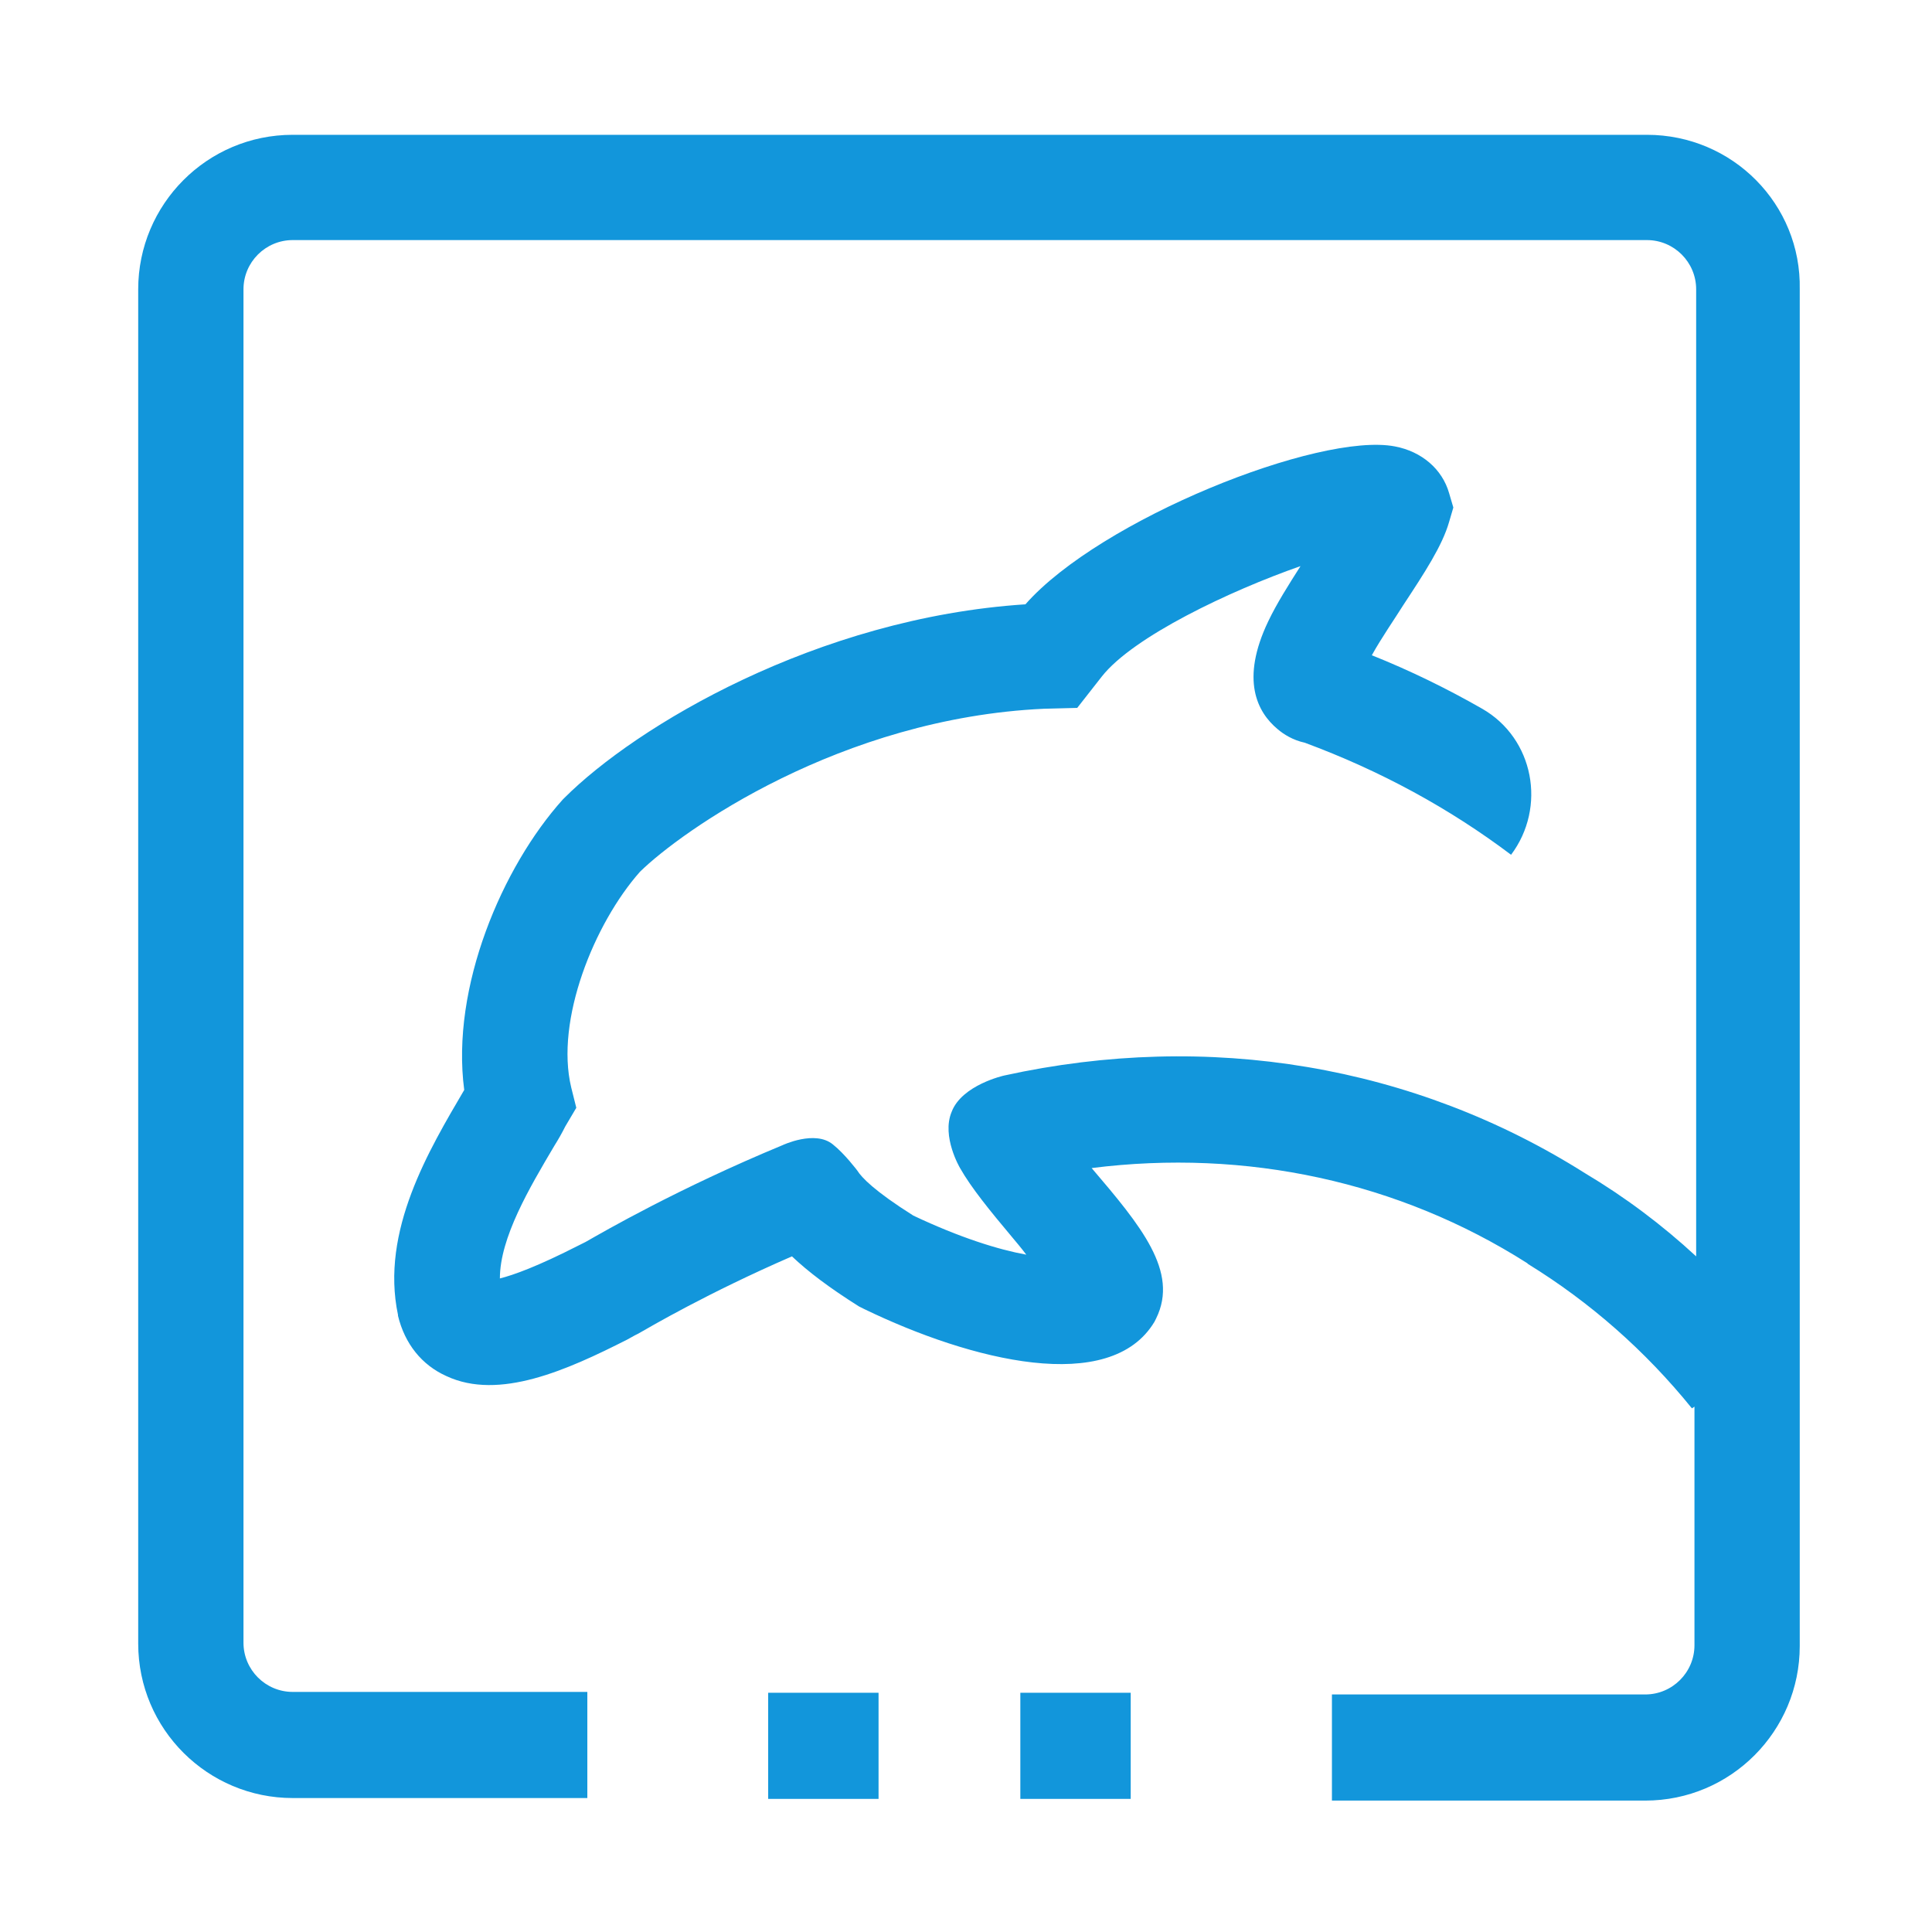
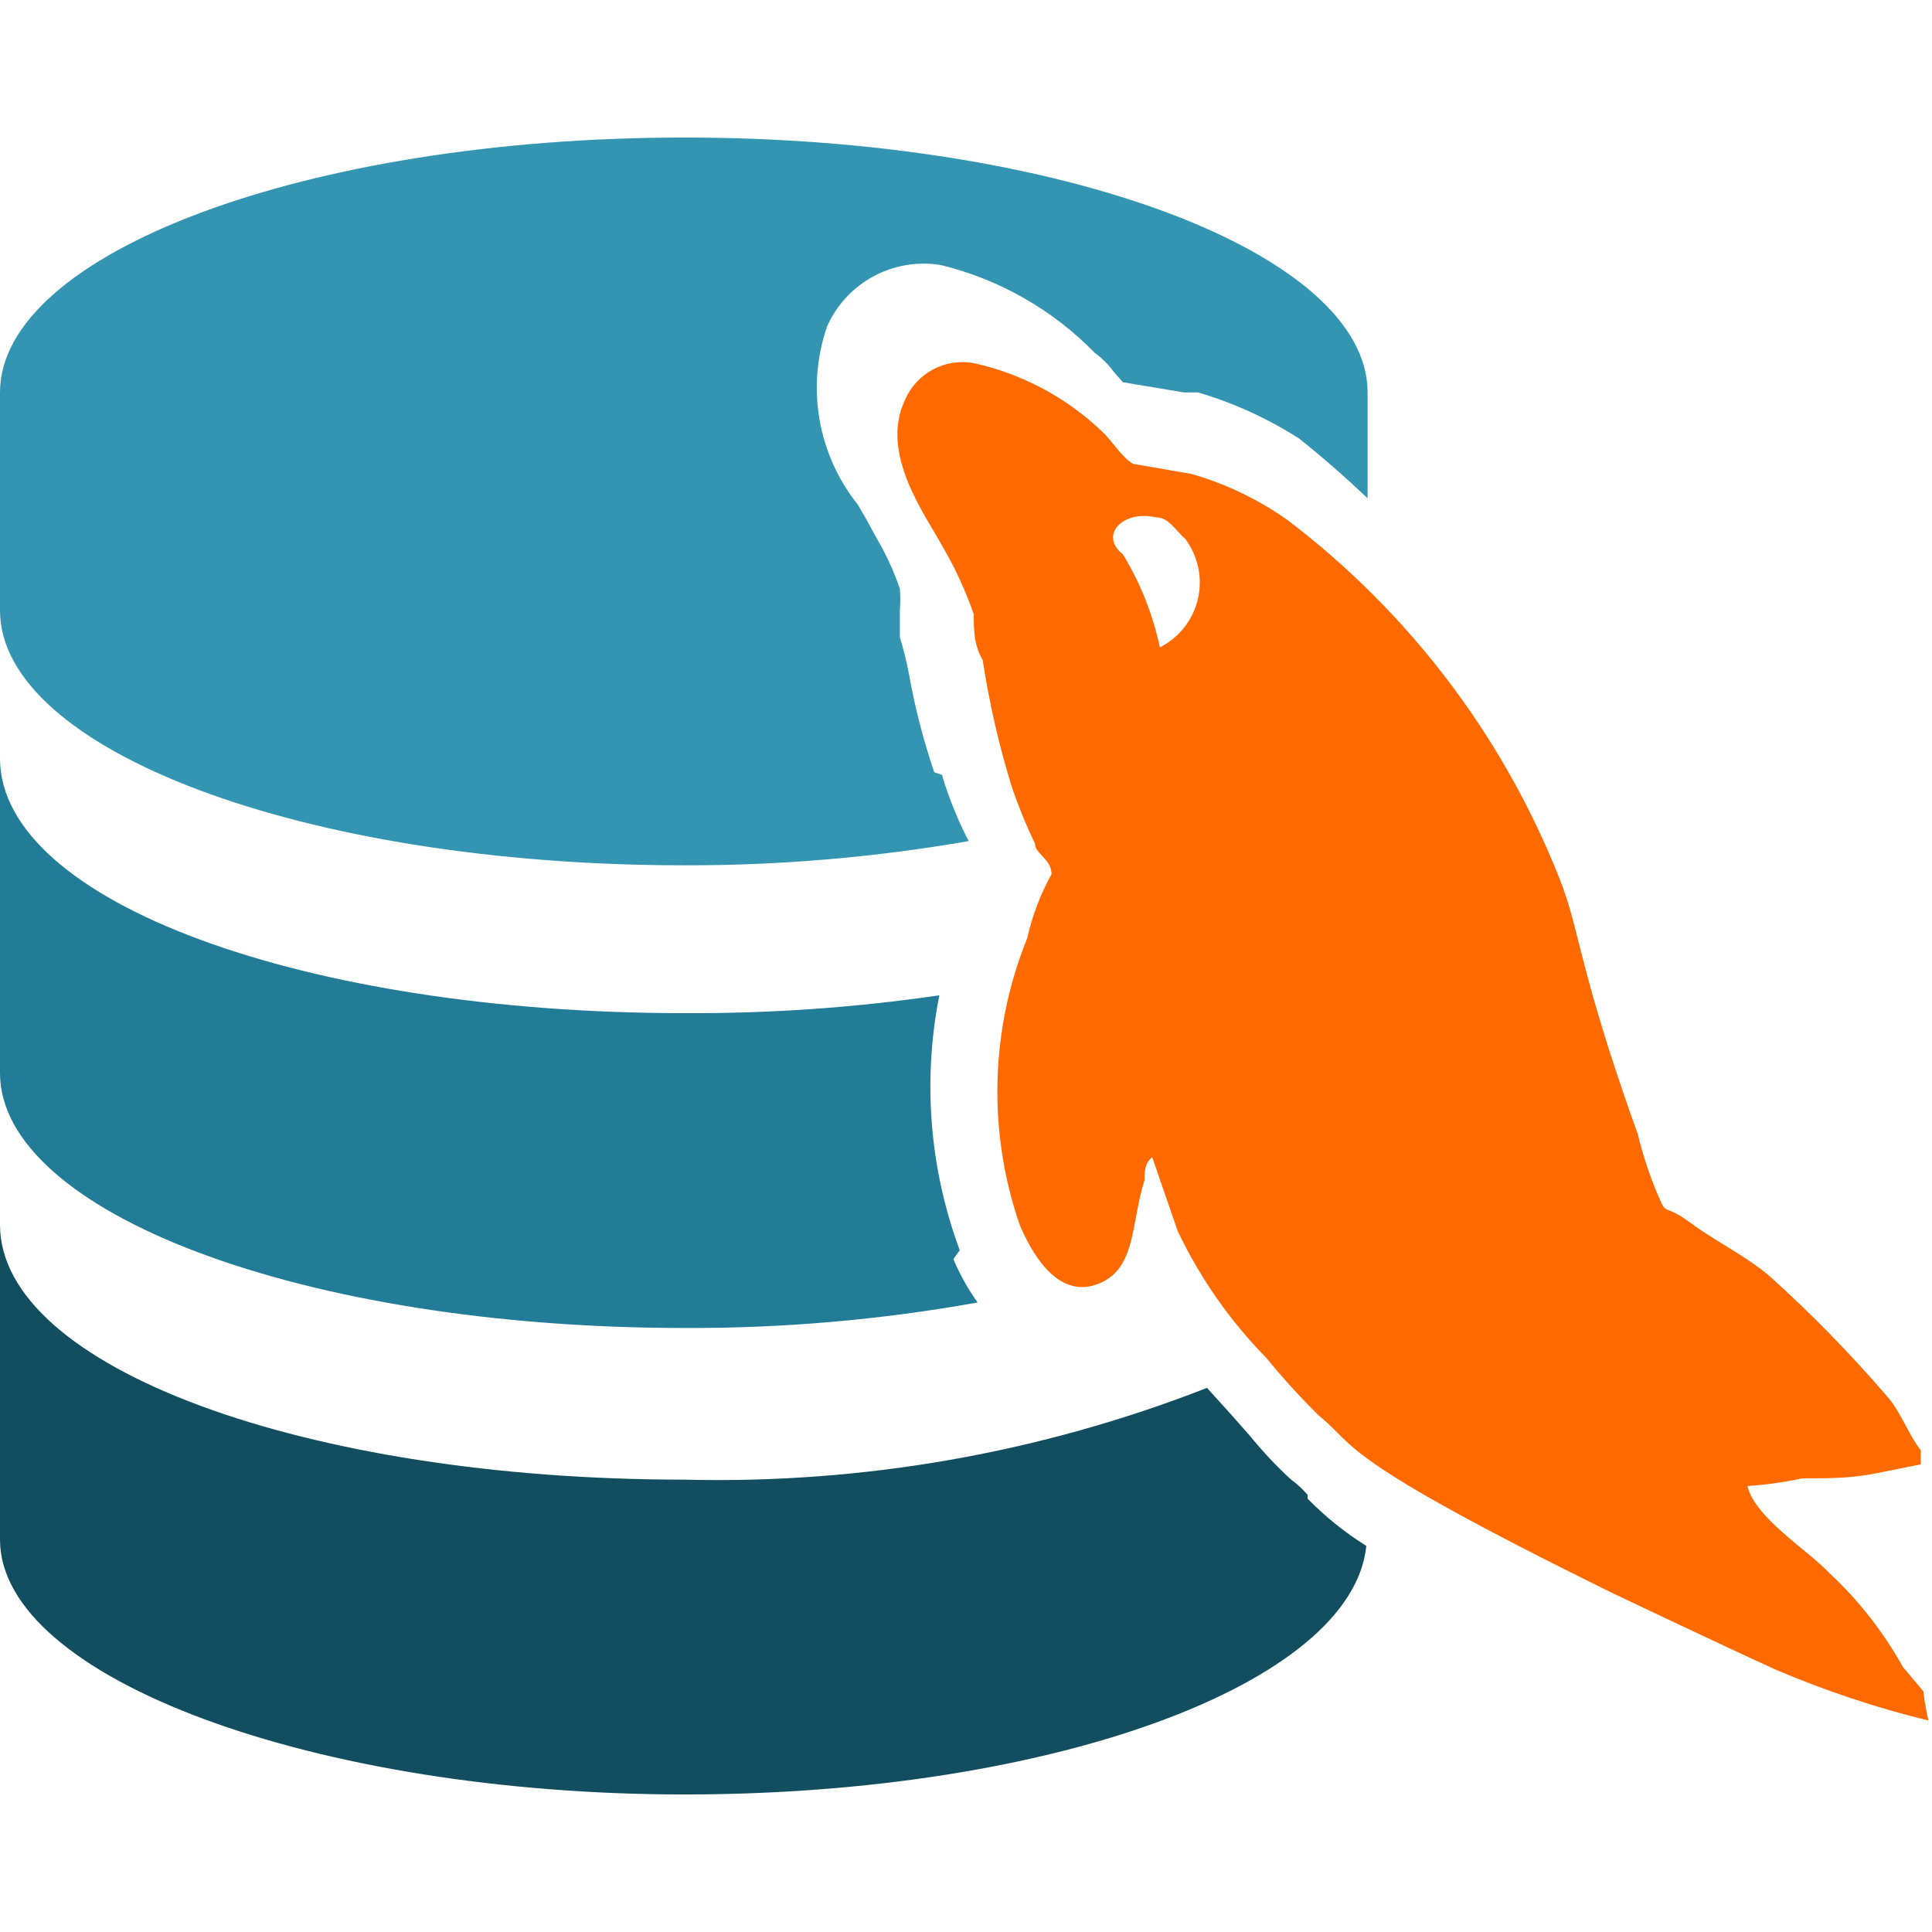
- <svg xmlns="http://www.w3.org/2000/svg" t="1703038847772" class="icon" viewBox="0 0 1024 1024" version="1.1" p-id="65541" width="16" height="16">
-   <path d="M872.9 71.45H155.15c-45.45 0-81.9 36.9-81.9 81.9v717.75c0 45.45 36.9 81.9 81.9 81.9h156.15v-56.25H155.15c-14.4 0-26.1-11.7-26.1-26.1V153.35c0-14.4 11.7-26.1 26.1-26.1h717.75c14.4 0 26.1 11.7 26.1 26.1v512.55c-18-16.65-37.8-31.5-58.95-44.1-90.45-57.15-199.35-75.6-307.8-51.75 0 0-22.5 4.95-27.9 19.35-5.4 13.05 4.5 29.7 4.5 29.7 5.85 10.35 15.75 22.5 27.45 36.45 2.25 2.7 4.95 5.85 7.65 9.45-14.85-2.7-35.1-9-59.85-20.7-20.7-13.05-27.45-20.25-29.7-23.85 0 0-6.75-9-13.05-13.95-9.45-7.65-26.55 0.45-26.55 0.45-55.35 22.95-94.95 45.9-104.4 51.3l-3.6 1.8c-22.05 11.25-34.65 15.75-41.85 17.55 0-21.6 15.75-48.15 28.8-70.2 2.25-3.6 4.05-6.75 5.85-10.35l5.85-9.9-2.7-10.8c-8.55-35.55 12.15-86.85 36.45-114.3 22.05-21.6 106.2-81.45 214.2-86.4l17.55-0.45 13.05-16.65c16.65-21.15 67.95-45.45 105.3-58.5-6.3 9.9-12.6 19.8-17.1 29.25-14.85 31.05-5.85 48.15 4.95 57.15 3.15 2.7 8.1 5.85 14.4 7.2 40.05 14.85 76.5 34.65 109.35 59.4 18.9-25.2 12.15-61.65-15.3-77.4-18.9-10.8-38.25-20.25-58.5-28.35 4.95-9 12.15-19.35 16.65-26.55 11.25-17.1 20.7-31.5 24.3-44.1l2.25-7.65-2.25-7.65c-3.6-12.6-14.4-22.05-28.8-24.75-40.05-7.65-156.15 38.7-195.75 83.7C432.8 327.5 336.95 385.1 299.15 422.9l-0.9 0.9c-31.95 35.55-59.4 99.45-52.2 153.9-18.45 31.5-44.55 74.7-35.1 119.25v0.45c3.6 14.85 12.6 26.1 25.65 31.95 27.9 13.05 63.9-3.15 95.85-19.35l4.05-2.25 1.8-0.9c6.3-3.6 36.9-21.6 81.45-40.95 8.55 8.1 19.8 16.65 35.55 26.55l2.7 1.35c56.7 27.45 130.5 45.9 153.9 6.75l0.9-1.8c12.15-24.75-8.1-49.05-34.2-79.65 81.9-10.35 162.9 7.2 230.85 50.4l0.45 0.45c32.85 20.25 62.1 45.9 86.85 76.5l1.35-0.9V872c0 14.4-11.7 26.1-26.1 26.1h-166.05v56.25H872c45.45 0 81.9-36.9 81.9-81.9V153.35c0.9-45-35.55-81.9-81-81.9z" p-id="65542" fill="#1296db" />
-   <path d="M407.15 897.2h58.5v56.25h-58.5zM540.8 897.2h58.5v56.25h-58.5z" p-id="65543" fill="#1296db" />
+ <svg xmlns="http://www.w3.org/2000/svg" class="icon" viewBox="0 0 1194 1024" version="1.1" width="200" height="200">
+   <path d="M808.172 841.255a196.923 196.923 0 0 0 36.234 29.145C835.742 955.471 650.634 1024 422.991 1024S0 952.32 0 866.462V671.902c0 88.222 189.046 157.538 422.991 157.538a830.228 830.228 0 0 0 322.954-56.714l14.966 16.542 11.815 13.391a256.788 256.788 0 0 0 25.206 26.782 60.652 60.652 0 0 1 10.24 9.452z" fill="#124E60" />
+   <path d="M589.194 693.169a140.997 140.997 0 0 0 14.966 26.782 1001.157 1001.157 0 0 1-181.169 15.754c-236.308 0-422.991-71.68-422.991-157.538V383.606c0 89.009 189.046 157.538 422.991 157.538a1051.569 1051.569 0 0 0 157.538-11.028 290.658 290.658 0 0 0 12.603 157.538z" fill="#237C97" />
+   <path d="M582.105 393.846a236.308 236.308 0 0 0 16.542 40.96 1014.548 1014.548 0 0 1-175.655 14.966c-236.308 0-422.991-71.68-422.991-157.538V157.538C0 71.68 189.046 0 422.991 0s422.203 71.68 422.203 157.538v65.378c-13.391-12.603-27.569-25.206-42.535-37.022A243.397 243.397 0 0 0 740.431 157.538h-8.665l-37.809-6.302-5.514-6.302a55.926 55.926 0 0 0-11.815-11.815A198.498 198.498 0 0 0 581.317 78.769a65.378 65.378 0 0 0-70.105 37.809 115.791 115.791 0 0 0 18.905 110.277L535.631 236.308l5.514 10.24a166.991 166.991 0 0 1 14.966 32.295 78.769 78.769 0 0 1 0 13.391v16.542a225.28 225.28 0 0 1 5.514 22.055 413.538 413.538 0 0 0 15.754 61.44z" fill="#3395B2" />
+   <path d="M1188.628 960.197l-12.603-14.966a236.308 236.308 0 0 0-45.686-58.289c-13.391-14.178-45.686-33.871-50.412-53.563a236.308 236.308 0 0 0 33.871-4.726c17.329 0 32.295 0 49.625-3.938l23.631-4.726v-8.665c-7.877-10.24-12.603-24.418-21.268-33.871a805.809 805.809 0 0 0-72.468-74.043c-14.966-12.603-33.083-21.268-48.049-32.295s-14.966-6.302-18.117-11.815a236.308 236.308 0 0 1-14.966-43.323c-11.028-30.72-22.055-63.803-30.72-96.098s-10.24-43.323-18.117-63.015A516.726 516.726 0 0 0 795.569 236.308a196.135 196.135 0 0 0-59.077-28.357l-36.234-6.302c-7.089-3.938-13.391-14.966-19.692-20.48a166.991 166.991 0 0 0-78.769-41.748 38.597 38.597 0 0 0-42.535 22.843c-15.754 33.083 12.603 70.892 22.843 89.797a236.308 236.308 0 0 1 19.692 42.535c0 9.452 0 18.905 5.514 28.357a546.658 546.658 0 0 0 18.117 78.769 320.591 320.591 0 0 0 14.178 34.658c0 6.302 10.24 9.452 10.24 18.905a146.511 146.511 0 0 0-14.966 39.385A252.849 252.849 0 0 0 630.154 671.902c6.302 14.966 22.055 45.686 47.262 37.022s21.268-37.809 29.932-64.591c0-5.514 0-10.24 4.726-14.178l15.754 45.686a290.658 290.658 0 0 0 55.138 78.769 438.745 438.745 0 0 0 32.295 35.446c23.631 18.905 8.665 24.418 179.594 108.702 0 0 67.742 32.295 102.4 48.049a608.886 608.886 0 0 0 94.523 31.508 164.628 164.628 0 0 1-3.151-18.117zM716.8 315.077a182.745 182.745 0 0 0-22.843-57.502c-14.966-11.815 0-27.569 20.48-22.843 7.877 0 11.815 7.877 18.117 13.391a44.898 44.898 0 0 1-15.754 66.954z" fill="#FF6A00" />
</svg>
